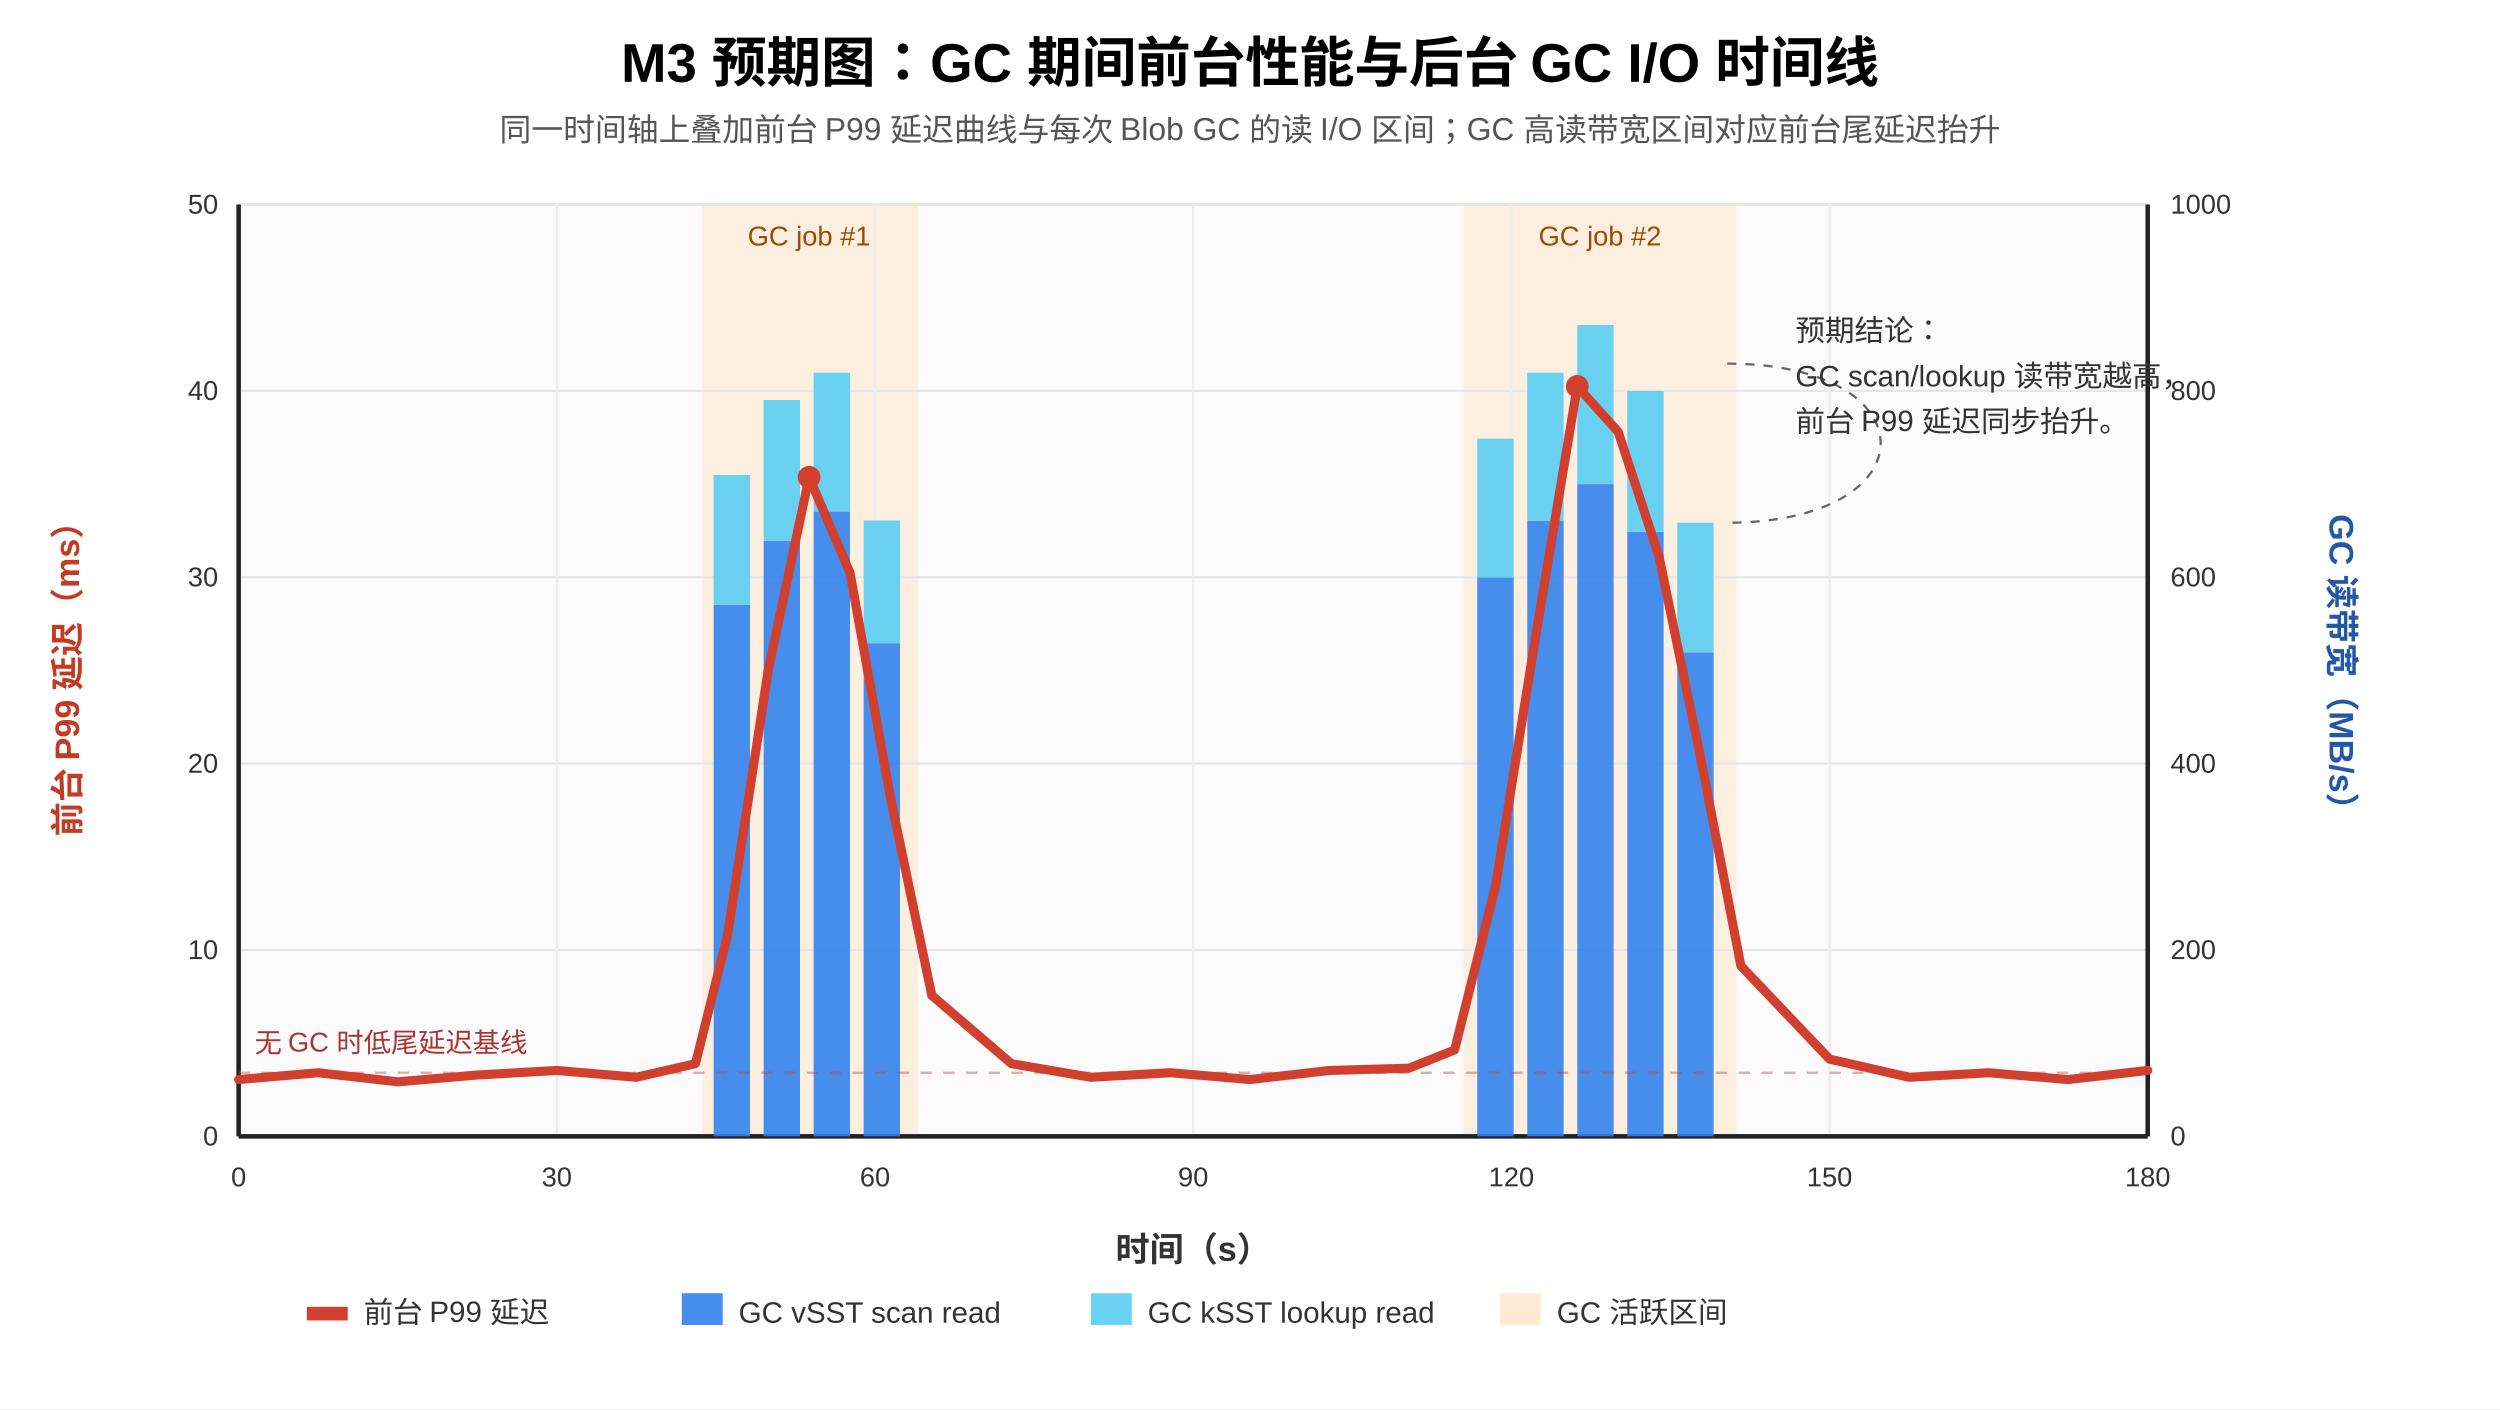
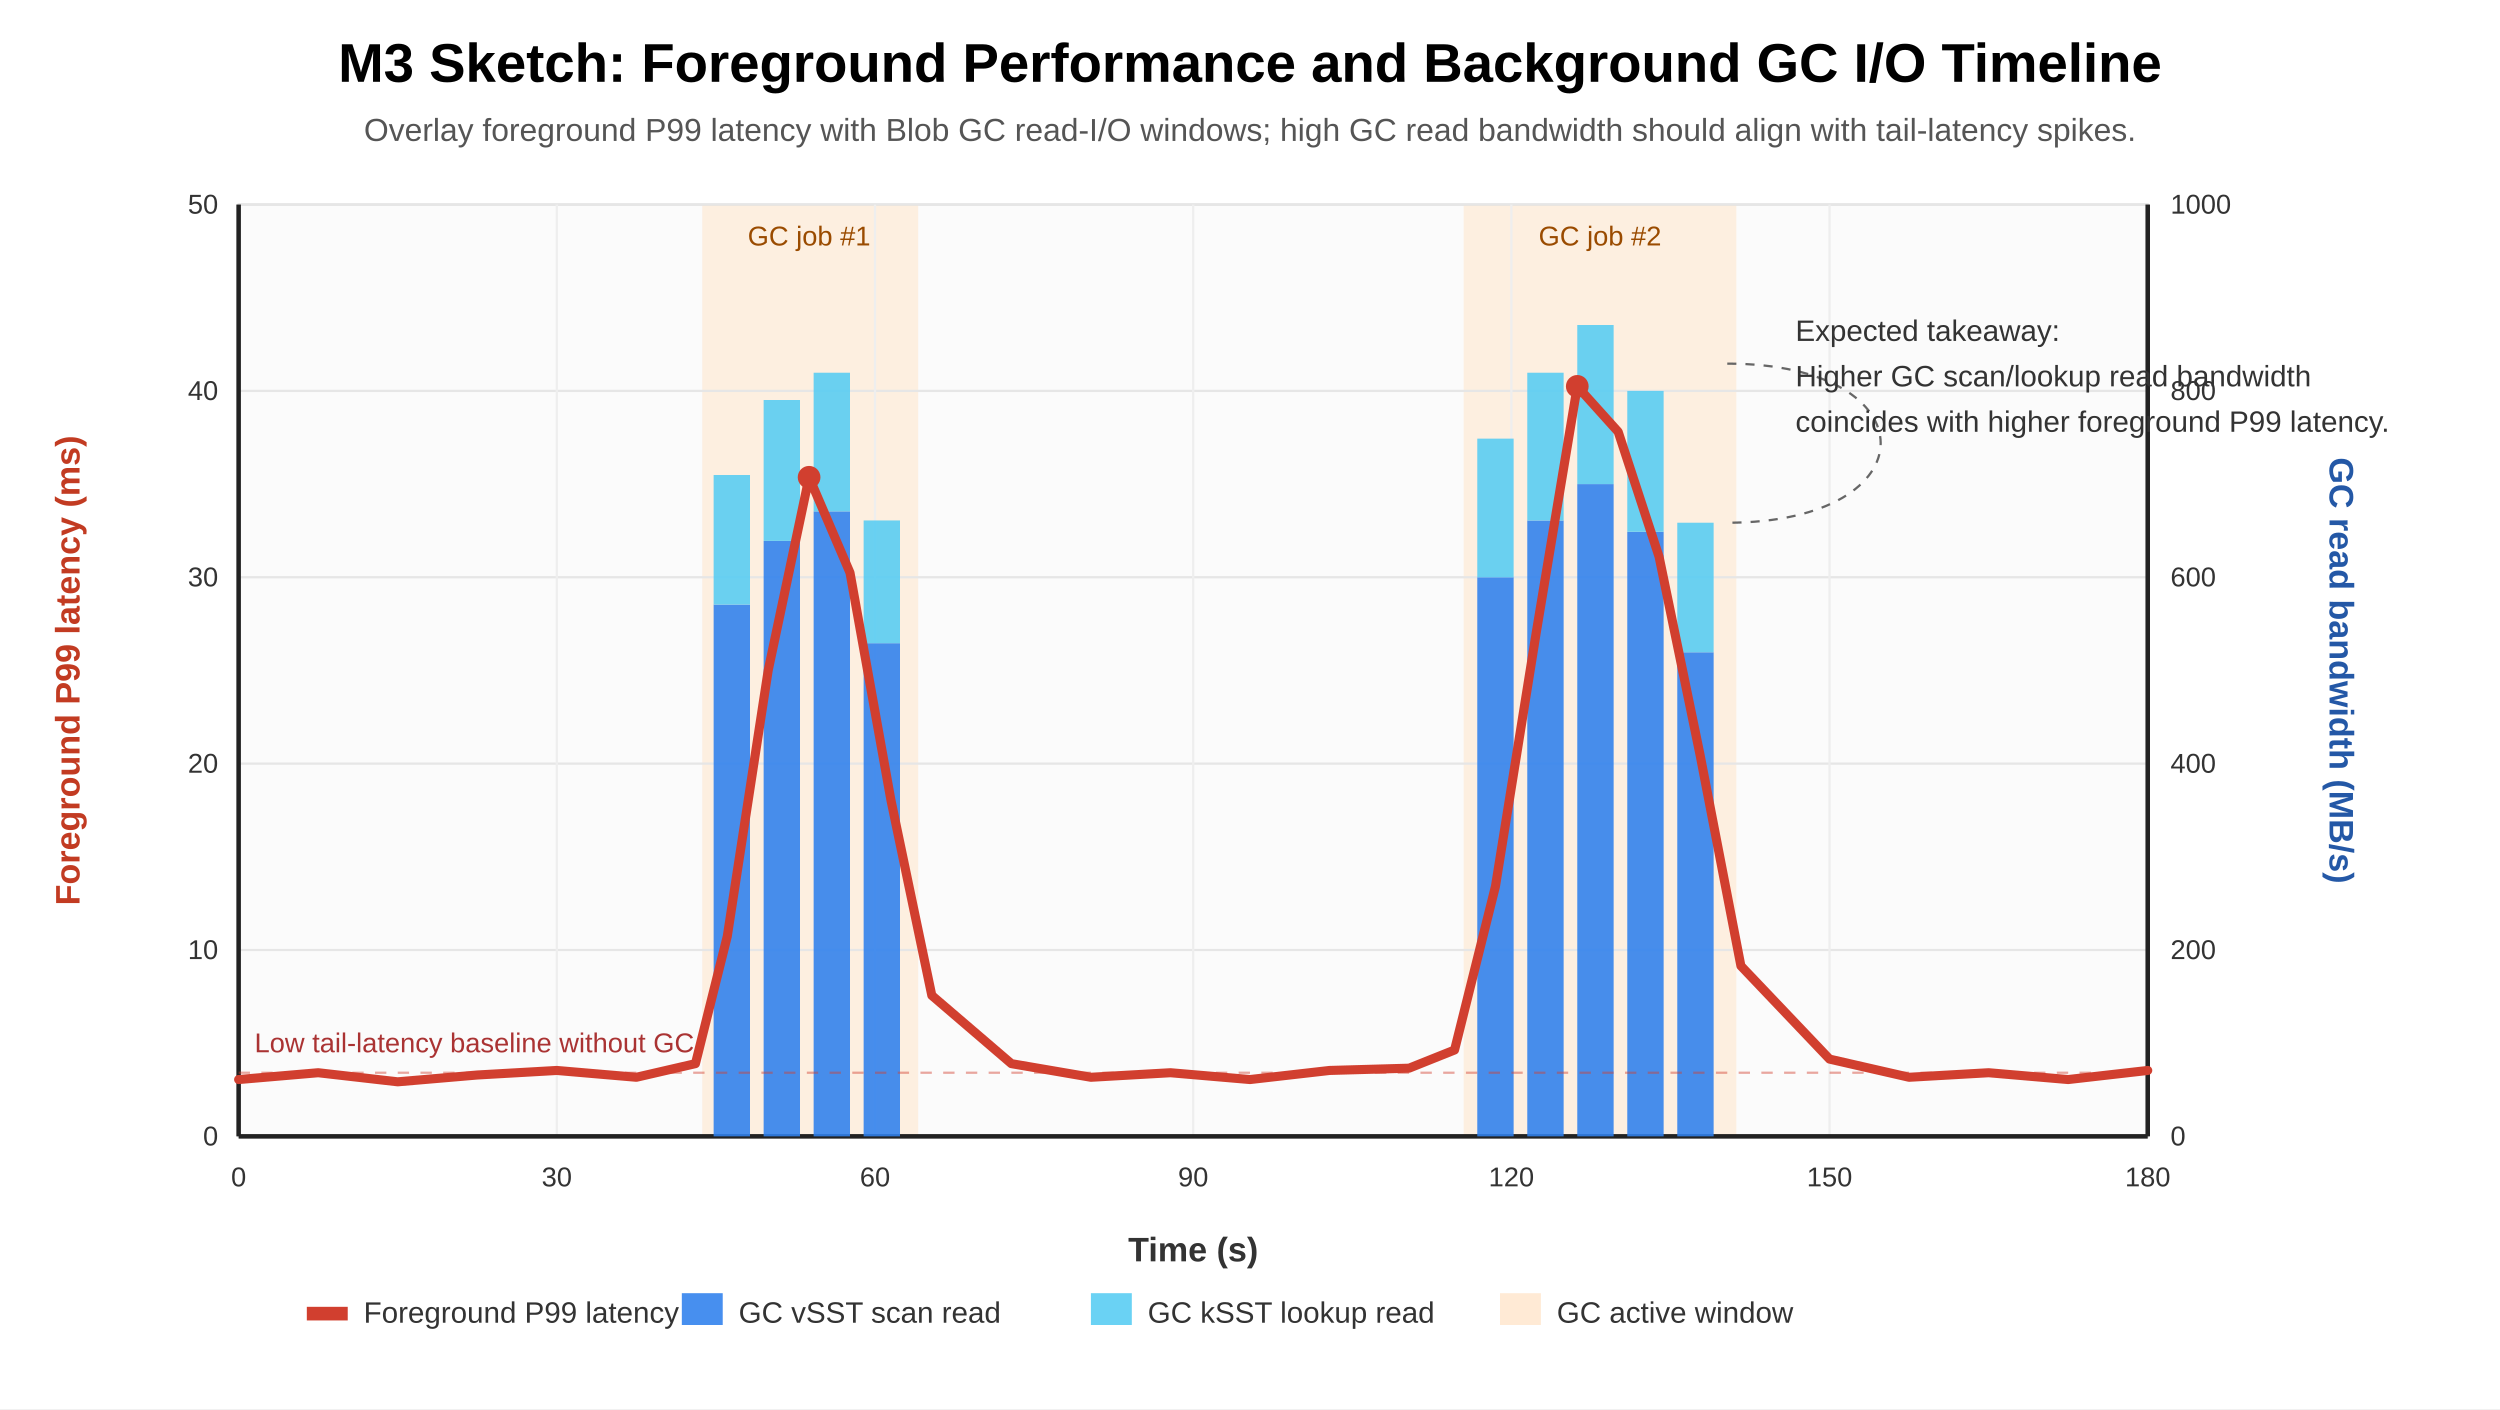
<svg xmlns="http://www.w3.org/2000/svg" width="1100" height="620" viewBox="0 0 1100 620">
  <rect width="1100" height="620" fill="#ffffff" />
-   <text x="550" y="36" text-anchor="middle" font-family="Arial, sans-serif" font-size="24" font-weight="700">M3 预期图：GC 期间前台性能与后台 GC I/O 时间线</text>
-   <text x="550" y="62" text-anchor="middle" font-family="Arial, sans-serif" font-size="14" fill="#555">同一时间轴上叠加前台 P99 延迟曲线与每次 Blob GC 的读 I/O 区间；GC 高读带宽区间对应前台尾延迟抬升</text>
+   <text x="550" y="36" text-anchor="middle" font-family="Arial, sans-serif" font-size="24" font-weight="700">M3 Sketch: Foreground Performance and Background GC I/O Timeline</text>
+   <text x="550" y="62" text-anchor="middle" font-family="Arial, sans-serif" font-size="14" fill="#555">Overlay foreground P99 latency with Blob GC read-I/O windows; high GC read bandwidth should align with tail-latency spikes.</text>
  <rect x="105" y="90" width="840" height="410" fill="#fbfbfb" stroke="#ddd" />
  <rect x="309" y="90" width="95" height="410" fill="#ffd9b3" opacity="0.38" />
  <rect x="644" y="90" width="120" height="410" fill="#ffd9b3" opacity="0.38" />
  <text x="356" y="108" text-anchor="middle" font-family="Arial, sans-serif" font-size="12" fill="#9a4b00">GC job #1</text>
  <text x="704" y="108" text-anchor="middle" font-family="Arial, sans-serif" font-size="12" fill="#9a4b00">GC job #2</text>
  <g stroke="#e6e6e6" stroke-width="1">
    <line x1="105" y1="500" x2="945" y2="500" />
    <line x1="105" y1="418" x2="945" y2="418" />
    <line x1="105" y1="336" x2="945" y2="336" />
    <line x1="105" y1="254" x2="945" y2="254" />
    <line x1="105" y1="172" x2="945" y2="172" />
    <line x1="105" y1="90" x2="945" y2="90" />
  </g>
  <g stroke="#eeeeee" stroke-width="1">
    <line x1="105" y1="90" x2="105" y2="500" />
    <line x1="245" y1="90" x2="245" y2="500" />
    <line x1="385" y1="90" x2="385" y2="500" />
    <line x1="525" y1="90" x2="525" y2="500" />
    <line x1="665" y1="90" x2="665" y2="500" />
    <line x1="805" y1="90" x2="805" y2="500" />
    <line x1="945" y1="90" x2="945" y2="500" />
  </g>
  <line x1="105" y1="500" x2="945" y2="500" stroke="#222" stroke-width="2" />
  <line x1="105" y1="90" x2="105" y2="500" stroke="#222" stroke-width="2" />
  <line x1="945" y1="90" x2="945" y2="500" stroke="#222" stroke-width="2" />
  <g font-family="Arial, sans-serif" font-size="12" fill="#333">
    <text x="96" y="504" text-anchor="end">0</text>
    <text x="96" y="422" text-anchor="end">10</text>
    <text x="96" y="340" text-anchor="end">20</text>
    <text x="96" y="258" text-anchor="end">30</text>
    <text x="96" y="176" text-anchor="end">40</text>
    <text x="96" y="94" text-anchor="end">50</text>
  </g>
-   <text x="35" y="295" transform="rotate(-90 35 295)" text-anchor="middle" font-family="Arial, sans-serif" font-size="15" fill="#c23b22" font-weight="700">前台 P99 延迟（ms）</text>
+   <text x="35" y="295" transform="rotate(-90 35 295)" text-anchor="middle" font-family="Arial, sans-serif" font-size="15" fill="#c23b22" font-weight="700">Foreground P99 latency (ms)</text>
  <g font-family="Arial, sans-serif" font-size="12" fill="#333">
    <text x="955" y="504">0</text>
    <text x="955" y="422">200</text>
    <text x="955" y="340">400</text>
    <text x="955" y="258">600</text>
    <text x="955" y="176">800</text>
    <text x="955" y="94">1000</text>
  </g>
-   <text x="1025" y="295" transform="rotate(90 1025 295)" text-anchor="middle" font-family="Arial, sans-serif" font-size="15" fill="#2458a6" font-weight="700">GC 读带宽（MB/s）</text>
+   <text x="1025" y="295" transform="rotate(90 1025 295)" text-anchor="middle" font-family="Arial, sans-serif" font-size="15" fill="#2458a6" font-weight="700">GC read bandwidth (MB/s)</text>
  <g font-family="Arial, sans-serif" font-size="12" fill="#333">
    <text x="105" y="522" text-anchor="middle">0</text>
    <text x="245" y="522" text-anchor="middle">30</text>
    <text x="385" y="522" text-anchor="middle">60</text>
    <text x="525" y="522" text-anchor="middle">90</text>
    <text x="665" y="522" text-anchor="middle">120</text>
    <text x="805" y="522" text-anchor="middle">150</text>
    <text x="945" y="522" text-anchor="middle">180</text>
  </g>
-   <text x="525" y="555" text-anchor="middle" font-family="Arial, sans-serif" font-size="15" fill="#333" font-weight="700">时间（s）</text>
+   <text x="525" y="555" text-anchor="middle" font-family="Arial, sans-serif" font-size="15" fill="#333" font-weight="700">Time (s)</text>
  <g opacity="0.88">
    <rect x="314" y="266" width="16" height="234" fill="#2f80ed" />
    <rect x="314" y="209" width="16" height="57" fill="#56ccf2" />
    <rect x="336" y="238" width="16" height="262" fill="#2f80ed" />
    <rect x="336" y="176" width="16" height="62" fill="#56ccf2" />
    <rect x="358" y="225" width="16" height="275" fill="#2f80ed" />
    <rect x="358" y="164" width="16" height="61" fill="#56ccf2" />
    <rect x="380" y="283" width="16" height="217" fill="#2f80ed" />
    <rect x="380" y="229" width="16" height="54" fill="#56ccf2" />
    <rect x="650" y="254" width="16" height="246" fill="#2f80ed" />
    <rect x="650" y="193" width="16" height="61" fill="#56ccf2" />
    <rect x="672" y="229" width="16" height="271" fill="#2f80ed" />
    <rect x="672" y="164" width="16" height="65" fill="#56ccf2" />
    <rect x="694" y="213" width="16" height="287" fill="#2f80ed" />
    <rect x="694" y="143" width="16" height="70" fill="#56ccf2" />
    <rect x="716" y="234" width="16" height="266" fill="#2f80ed" />
    <rect x="716" y="172" width="16" height="62" fill="#56ccf2" />
    <rect x="738" y="287" width="16" height="213" fill="#2f80ed" />
    <rect x="738" y="230" width="16" height="57" fill="#56ccf2" />
  </g>
  <polyline fill="none" stroke="#d13f2f" stroke-width="4" stroke-linejoin="round" stroke-linecap="round" points="105,475 140,472 175,476 210,473 245,471 280,474 306,468 320,412 338,295 356,210 374,252 392,352 410,438 445,468 480,474 515,472 550,475 585,471 620,470 640,462 658,390 676,278 694,170 712,190 730,245 748,332 766,425 805,466 840,474 875,472 910,475 945,471" />
  <circle cx="356" cy="210" r="5" fill="#d13f2f" />
  <circle cx="694" cy="170" r="5" fill="#d13f2f" />
  <line x1="105" y1="472" x2="945" y2="472" stroke="#d13f2f" stroke-width="1" stroke-dasharray="5 5" opacity="0.45" />
-   <text x="112" y="463" font-family="Arial, sans-serif" font-size="12" fill="#a33">无 GC 时低尾延迟基线</text>
+   <text x="112" y="463" font-family="Arial, sans-serif" font-size="12" fill="#a33">Low tail-latency baseline without GC</text>
  <rect x="135" y="575" width="18" height="6" fill="#d13f2f" />
-   <text x="160" y="582" font-family="Arial, sans-serif" font-size="13" fill="#333">前台 P99 延迟</text>
+   <text x="160" y="582" font-family="Arial, sans-serif" font-size="13" fill="#333">Foreground P99 latency</text>
  <rect x="300" y="569" width="18" height="14" fill="#2f80ed" opacity="0.88" />
  <text x="325" y="582" font-family="Arial, sans-serif" font-size="13" fill="#333">GC vSST scan read</text>
  <rect x="480" y="569" width="18" height="14" fill="#56ccf2" opacity="0.88" />
  <text x="505" y="582" font-family="Arial, sans-serif" font-size="13" fill="#333">GC kSST lookup read</text>
  <rect x="660" y="569" width="18" height="14" fill="#ffd9b3" opacity="0.55" />
-   <text x="685" y="582" font-family="Arial, sans-serif" font-size="13" fill="#333">GC 活跃区间</text>
+   <text x="685" y="582" font-family="Arial, sans-serif" font-size="13" fill="#333">GC active window</text>
  <path d="M760 160 C850 160, 850 230, 760 230" fill="none" stroke="#666" stroke-dasharray="4 4" />
-   <text x="790" y="150" font-family="Arial, sans-serif" font-size="13" fill="#333">预期结论：</text>
-   <text x="790" y="170" font-family="Arial, sans-serif" font-size="13" fill="#333">GC scan/lookup 读带宽越高，</text>
-   <text x="790" y="190" font-family="Arial, sans-serif" font-size="13" fill="#333">前台 P99 延迟同步抬升。</text>
+   <text x="790" y="150" font-family="Arial, sans-serif" font-size="13" fill="#333">Expected takeaway:</text>
+   <text x="790" y="170" font-family="Arial, sans-serif" font-size="13" fill="#333">Higher GC scan/lookup read bandwidth</text>
+   <text x="790" y="190" font-family="Arial, sans-serif" font-size="13" fill="#333">coincides with higher foreground P99 latency.</text>
</svg>
